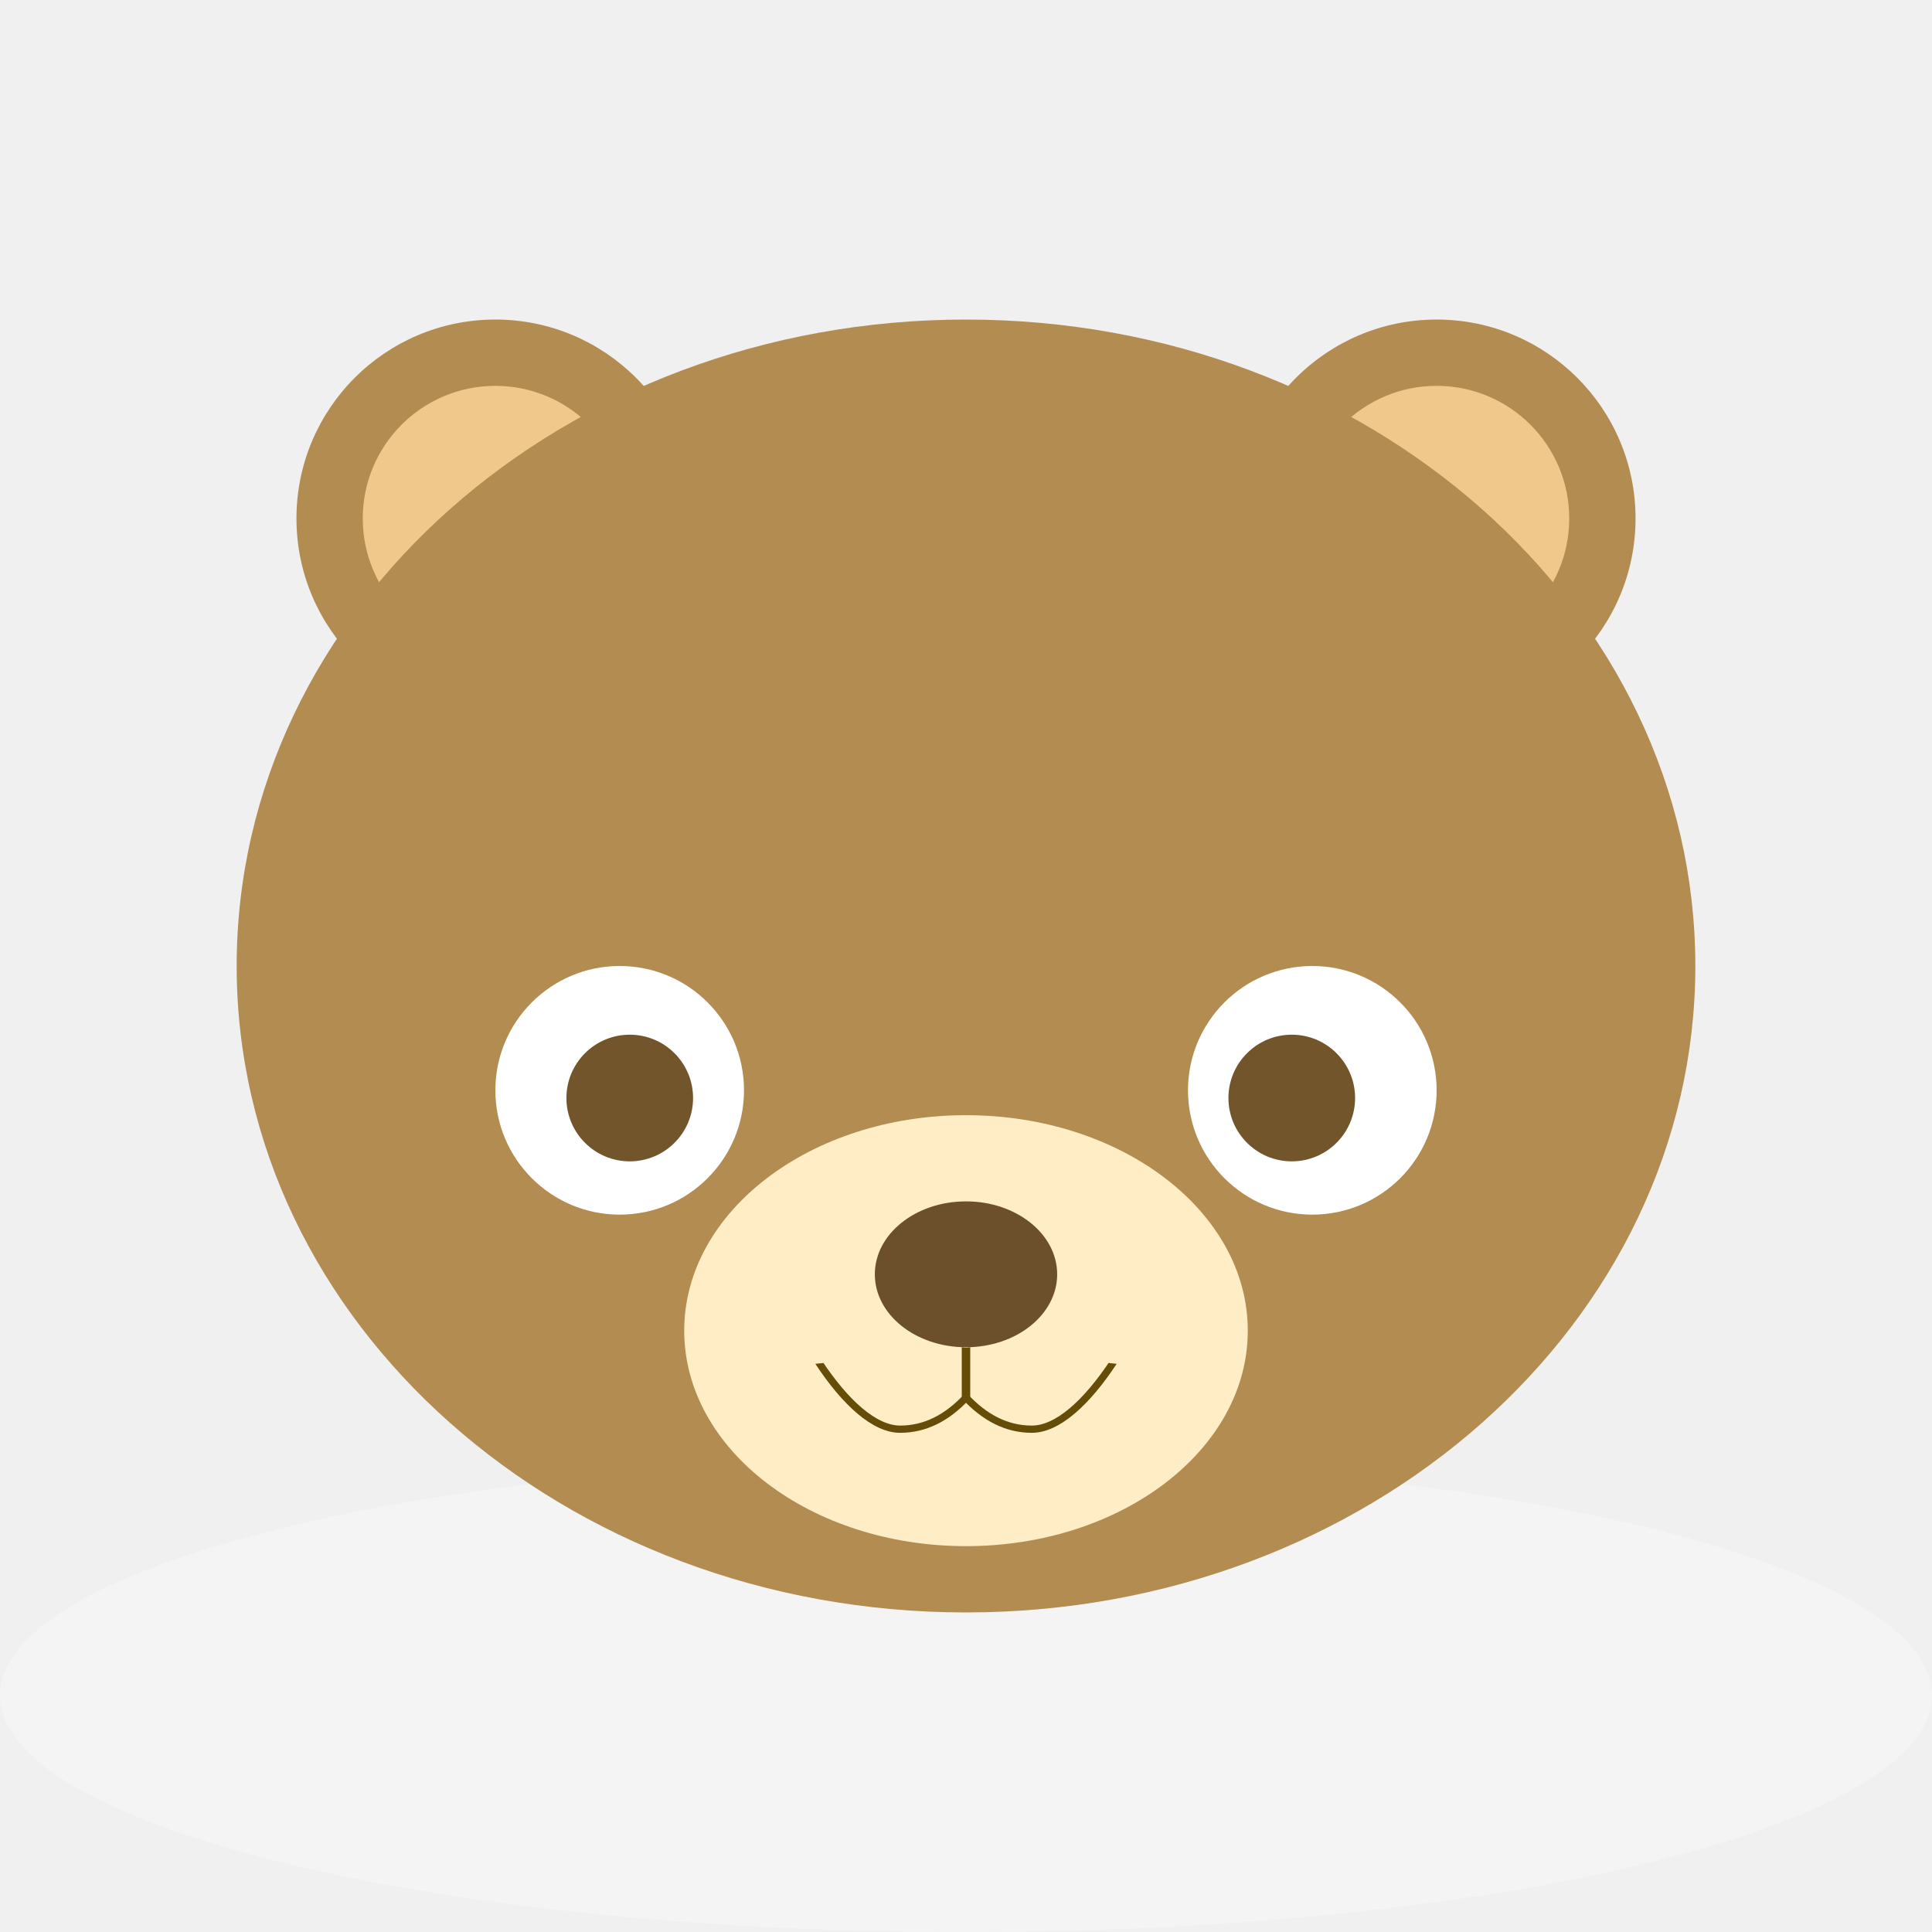
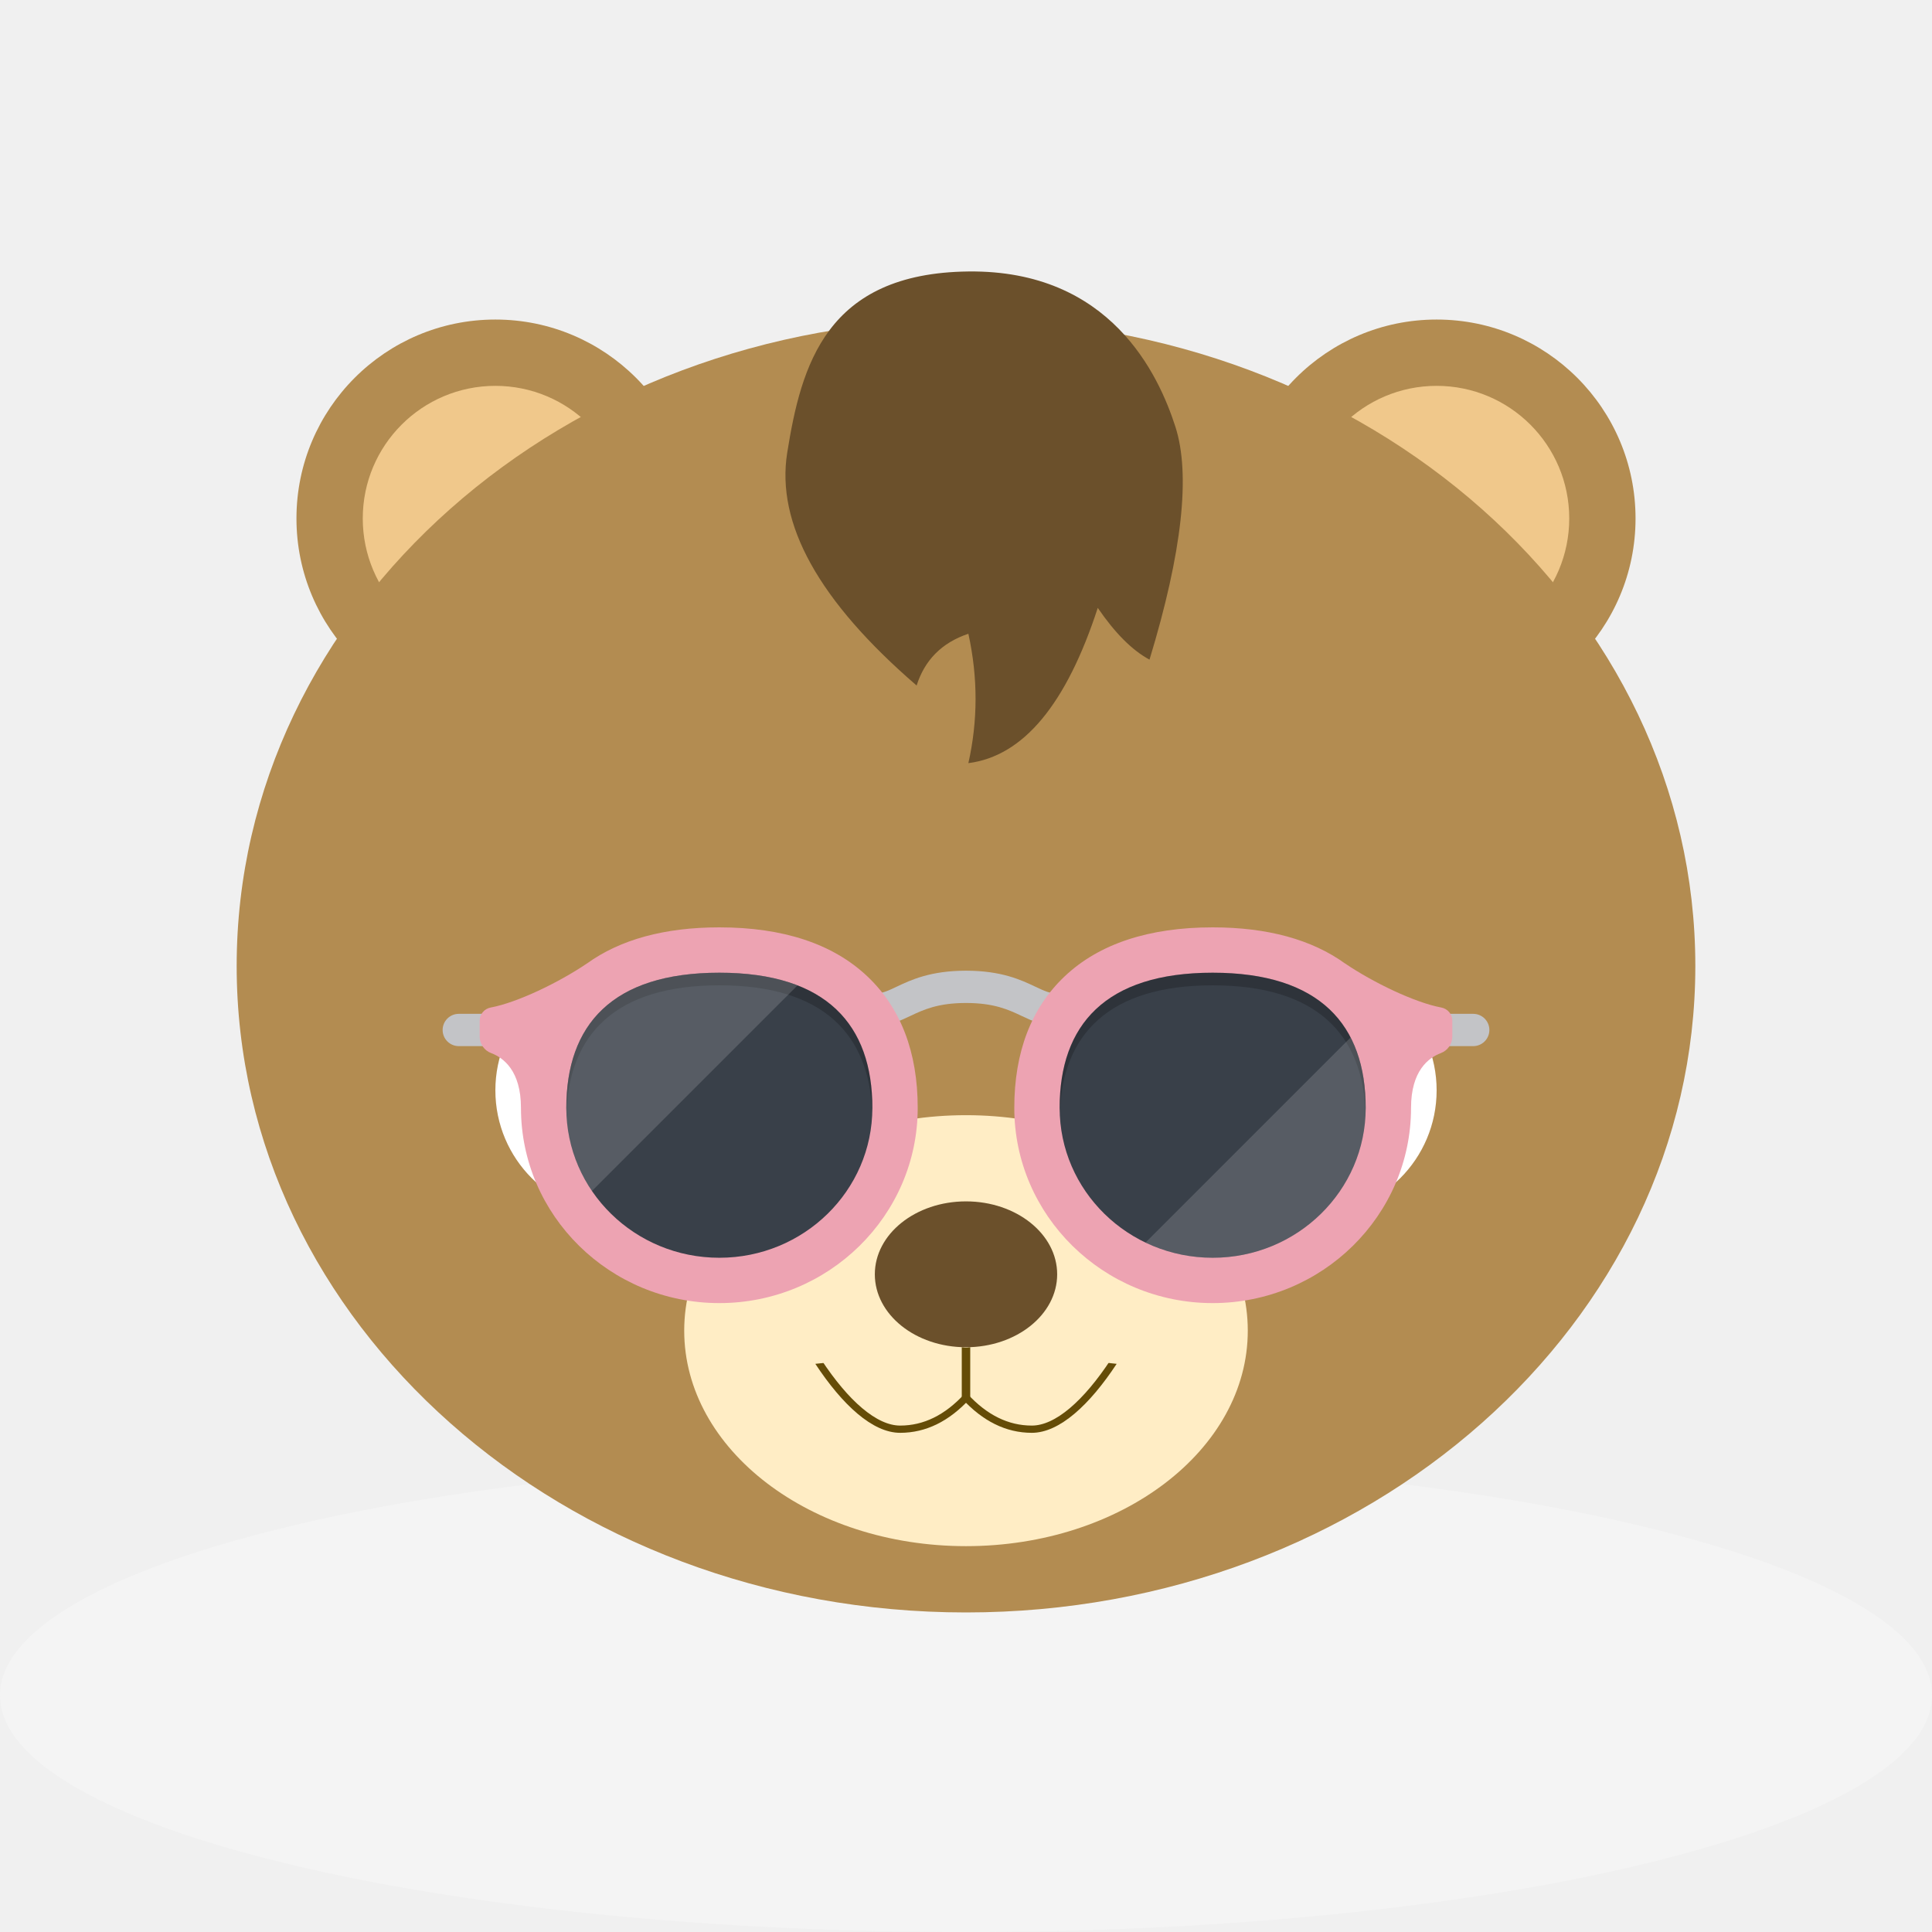
<svg xmlns="http://www.w3.org/2000/svg" style="isolation:isolate" viewBox="0 0 200 200" width="200pt" height="200pt">
-   <defs>
-     <clipPath id="_clipPath_vNoLXxCXsxvzVe3cwaPHqtNoa2rVfO8G">
-       <rect width="200" height="200" />
-     </clipPath>
-   </defs>
-   <g clip-path="url(#_clipPath_vNoLXxCXsxvzVe3cwaPHqtNoa2rVfO8G)">
-     <g id="backgrounds">
-       <ellipse vector-effect="non-scaling-stroke" cx="100" cy="175.5" rx="100" ry="24.5" id="present" fill="rgb(244,244,244)" />
+   <g id="backgrounds">
+     <ellipse vector-effect="non-scaling-stroke" cx="100" cy="175.5" rx="100" ry="24.5" id="present" fill="rgb(244,244,244)" />
+   </g>
+   <g id="bear">
+     <g id="ears">
+       <circle vector-effect="non-scaling-stroke" cx="51.28" cy="53.67" r="20.591" id="outerL" fill="rgb(179,140,81)" />
+       <circle vector-effect="non-scaling-stroke" cx="148.72" cy="53.67" r="20.591" id="outerR" fill="rgb(179,140,81)" />
+       <circle vector-effect="non-scaling-stroke" cx="51.28" cy="53.67" r="13.727" id="innerL" fill="rgb(240,200,139)" />
+       <circle vector-effect="non-scaling-stroke" cx="148.72" cy="53.67" r="13.727" id="innerR" fill="rgb(240,200,139)" />
    </g>
-     <g id="bear">
-       <g id="ears">
-         <circle vector-effect="non-scaling-stroke" cx="51.28" cy="53.67" r="20.591" id="outerL" fill="rgb(179,140,81)" />
-         <circle vector-effect="non-scaling-stroke" cx="148.72" cy="53.67" r="20.591" id="outerR" fill="rgb(179,140,81)" />
-         <circle vector-effect="non-scaling-stroke" cx="51.28" cy="53.67" r="13.727" id="innerL" fill="rgb(240,200,139)" />
-         <circle vector-effect="non-scaling-stroke" cx="148.72" cy="53.67" r="13.727" id="innerR" fill="rgb(240,200,139)" />
-       </g>
-       <g id="body">
-         <ellipse vector-effect="non-scaling-stroke" cx="100" cy="100" rx="75.5" ry="66.92" id="outer" fill="rgb(179,140,81)" />
-       </g>
-       <ellipse vector-effect="non-scaling-stroke" cx="100" cy="137.75" rx="29.17" ry="22.307" id="Ellips" fill="rgb(255,237,197)" />
-       <ellipse vector-effect="non-scaling-stroke" cx="100" cy="131.916" rx="9.438" ry="7.55" id="Ellips" fill="rgb(107,80,43)" />
-       <g id="eyes">
-         <circle vector-effect="non-scaling-stroke" cx="64.15" cy="112.869" r="12.869" id="Ellips" fill="rgb(255,255,255)" />
-         <circle vector-effect="non-scaling-stroke" cx="65.191" cy="113.667" r="6.556" id="Ellips" fill="rgb(115,85,44)" />
-         <circle vector-effect="non-scaling-stroke" cx="135.85" cy="112.869" r="12.869" id="Ellips" fill="rgb(255,255,255)" />
-         <circle vector-effect="non-scaling-stroke" cx="133.723" cy="113.667" r="6.556" id="Ellips" fill="rgb(115,85,44)" />
-       </g>
-       <g id="mouth">
-         <mask id="_mask_oO8KRJWuodCI6IN3VTAQ99WJxZblk81T">
-           <path d=" M 100.438 139.466 L 100.438 144.758 Q 97.179 148.325 93.182 148.325 C 90.325 148.325 87.202 145.433 84.403 141.184" id="Tracé" fill="white" stroke="none" />
-         </mask>
-         <path d=" M 100.438 139.466 L 100.438 144.758 Q 97.179 148.325 93.182 148.325 C 90.325 148.325 87.202 145.433 84.403 141.184" id="Tracé" fill="none" />
-         <path d=" M 100.438 139.466 L 100.438 144.758 Q 97.179 148.325 93.182 148.325 C 90.325 148.325 87.202 145.433 84.403 141.184" id="Tracé" fill="none" mask="url(#_mask_oO8KRJWuodCI6IN3VTAQ99WJxZblk81T)" vector-effect="non-scaling-stroke" stroke-width="2" stroke="rgb(101,76,7)" stroke-linejoin="miter" stroke-linecap="square" stroke-miterlimit="3" />
-         <mask id="_mask_1px3Exsi0wpOk0N097SgWUu5afsrbj2q">
-           <path d=" M 99.562 139.466 L 99.562 144.758 Q 102.821 148.325 106.818 148.325 C 109.675 148.325 112.798 145.433 115.597 141.184" id="Tracé" fill="white" stroke="none" />
-         </mask>
-         <path d=" M 99.562 139.466 L 99.562 144.758 Q 102.821 148.325 106.818 148.325 C 109.675 148.325 112.798 145.433 115.597 141.184" id="Tracé" fill="none" />
-         <path d=" M 99.562 139.466 L 99.562 144.758 Q 102.821 148.325 106.818 148.325 C 109.675 148.325 112.798 145.433 115.597 141.184" id="Tracé" fill="none" mask="url(#_mask_1px3Exsi0wpOk0N097SgWUu5afsrbj2q)" vector-effect="non-scaling-stroke" stroke-width="2" stroke="rgb(101,76,7)" stroke-linejoin="miter" stroke-linecap="square" stroke-miterlimit="3" />
+     <g id="body">
+       <ellipse vector-effect="non-scaling-stroke" cx="100" cy="100" rx="75.5" ry="66.92" id="outer" fill="rgb(179,140,81)" />
+     </g>
+     <ellipse vector-effect="non-scaling-stroke" cx="100" cy="137.75" rx="29.17" ry="22.307" id="Ellips" fill="rgb(255,237,197)" />
+     <ellipse vector-effect="non-scaling-stroke" cx="100" cy="131.916" rx="9.438" ry="7.55" id="Ellips" fill="rgb(107,80,43)" />
+     <g id="eyes">
+       <circle vector-effect="non-scaling-stroke" cx="64.15" cy="112.869" r="12.869" id="Ellips" fill="rgb(255,255,255)" />
+       <circle vector-effect="non-scaling-stroke" cx="65.191" cy="113.667" r="6.556" id="Ellips" fill="rgb(115,85,44)" />
+       <circle vector-effect="non-scaling-stroke" cx="135.85" cy="112.869" r="12.869" id="Ellips" fill="rgb(255,255,255)" />
+       <circle vector-effect="non-scaling-stroke" cx="133.723" cy="113.667" r="6.556" id="Ellips" fill="rgb(115,85,44)" />
+     </g>
+     <g id="mouth">
+       <mask id="_mask_MUnlJAjn0FSPL7P8TVLosNfytxZgO8r5">
+         <path d=" M 100.438 139.466 L 100.438 144.758 Q 97.179 148.325 93.182 148.325 C 90.325 148.325 87.202 145.433 84.403 141.184" id="Tracé" fill="white" stroke="none" />
+       </mask>
+       <path d=" M 100.438 139.466 L 100.438 144.758 Q 97.179 148.325 93.182 148.325 C 90.325 148.325 87.202 145.433 84.403 141.184" id="Tracé" fill="none" />
+       <path d=" M 100.438 139.466 L 100.438 144.758 Q 97.179 148.325 93.182 148.325 C 90.325 148.325 87.202 145.433 84.403 141.184" id="Tracé" fill="none" mask="url(#_mask_MUnlJAjn0FSPL7P8TVLosNfytxZgO8r5)" vector-effect="non-scaling-stroke" stroke-width="2" stroke="rgb(101,76,7)" stroke-linejoin="miter" stroke-linecap="square" stroke-miterlimit="3" />
+       <mask id="_mask_GJkQHuw4w1CgjC6TO9zq6TlYgWIYDm7u">
+         <path d=" M 99.562 139.466 L 99.562 144.758 Q 102.821 148.325 106.818 148.325 C 109.675 148.325 112.798 145.433 115.597 141.184" id="Tracé" fill="white" stroke="none" />
+       </mask>
+       <path d=" M 99.562 139.466 L 99.562 144.758 Q 102.821 148.325 106.818 148.325 C 109.675 148.325 112.798 145.433 115.597 141.184" id="Tracé" fill="none" />
+       <path d=" M 99.562 139.466 L 99.562 144.758 Q 102.821 148.325 106.818 148.325 C 109.675 148.325 112.798 145.433 115.597 141.184" id="Tracé" fill="none" mask="url(#_mask_GJkQHuw4w1CgjC6TO9zq6TlYgWIYDm7u)" vector-effect="non-scaling-stroke" stroke-width="2" stroke="rgb(101,76,7)" stroke-linejoin="miter" stroke-linecap="square" stroke-miterlimit="3" />
+     </g>
+     <g id="attributes">
+       <g id="subglasses">
+         <g id="Groep">
+           <path d=" M 50.622 108.295 L 47.493 108.295 C 46.57 108.295 45.821 107.547 45.821 106.624 C 45.821 105.701 46.57 104.952 47.493 104.952 L 50.623 104.952 C 51.546 104.952 52.294 105.701 52.294 106.624 C 52.294 107.547 51.545 108.295 50.622 108.295 Z " id="Tracé" fill="rgb(195,196,199)" />
+           <path d=" M 152.507 108.295 L 149.377 108.295 C 148.454 108.295 147.706 107.547 147.706 106.624 C 147.706 105.701 148.454 104.952 149.377 104.952 L 152.507 104.952 C 153.431 104.952 154.179 105.701 154.179 106.624 C 154.179 107.547 153.43 108.295 152.507 108.295 Z " id="Tracé" fill="rgb(195,196,199)" />
+         </g>
+         <path d=" M 109.309 106.175 C 107.887 106.175 106.807 105.664 105.763 105.17 C 104.434 104.541 102.927 103.828 100 103.828 C 97.074 103.828 95.567 104.541 94.238 105.17 C 93.194 105.664 92.114 106.175 90.692 106.175 L 90.692 102.832 C 91.334 102.832 91.859 102.598 92.808 102.149 C 94.292 101.447 96.323 100.486 100.001 100.486 C 103.678 100.486 105.71 101.447 107.193 102.149 C 108.142 102.598 108.668 102.832 109.309 102.832 L 109.309 106.175 L 109.309 106.175 Z " id="Tracé" fill="rgb(195,196,199)" />
+         <path d=" M 89.781 101.066 C 86.223 97.704 81.07 96 74.466 96 C 68.788 96 64.187 97.263 60.745 99.752 C 60.744 99.752 60.742 99.751 60.742 99.751 C 57.844 101.711 53.552 103.784 50.8 104.298 C 50.138 104.422 49.656 104.992 49.656 105.665 L 49.656 107.297 C 49.656 108.064 50.131 108.749 50.849 109.019 C 52.114 109.494 53.93 110.846 53.93 114.688 C 53.93 125.831 63.143 134.896 74.466 134.896 C 85.789 134.896 95.001 125.831 95.001 114.688 C 95.001 108.921 93.245 104.338 89.781 101.066 Z " id="Tracé" fill="rgb(237,163,178)" />
+         <path d=" M 90.307 114.688 C 90.307 106.12 85.59 100.694 74.466 100.694 C 63.341 100.694 58.624 106.12 58.624 114.688 C 58.624 123.257 65.717 130.203 74.466 130.203 C 83.215 130.203 90.307 123.257 90.307 114.688 Z " id="Tracé" fill="rgb(57,64,73)" />
+         <g opacity="0.2">
+           <path d=" M 74.465 100.694 C 63.341 100.694 58.624 106.12 58.624 114.688 C 58.624 114.865 58.632 115.04 58.637 115.216 C 58.92 107.1 63.682 102.001 74.465 102.001 C 85.248 102.001 90.011 107.1 90.293 115.216 C 90.299 115.04 90.307 114.865 90.307 114.688 C 90.307 106.12 85.59 100.694 74.465 100.694 Z " id="Tracé" fill="rgb(0,0,0)" />
+         </g>
+         <path d=" M 110.219 101.066 C 113.777 97.704 118.93 96 125.534 96 C 131.212 96 135.813 97.263 139.255 99.752 C 139.256 99.752 139.258 99.751 139.258 99.751 C 142.156 101.711 146.448 103.784 149.2 104.298 C 149.862 104.422 150.344 104.992 150.344 105.665 L 150.344 107.297 C 150.344 108.064 149.869 108.749 149.151 109.019 C 147.886 109.494 146.07 110.846 146.07 114.688 C 146.07 125.831 136.857 134.896 125.534 134.896 C 114.211 134.896 104.999 125.831 104.999 114.688 C 104.999 108.921 106.755 104.338 110.219 101.066 Z " id="Tracé" fill="rgb(237,163,178)" />
+         <path d=" M 109.693 114.688 C 109.693 106.12 114.41 100.694 125.534 100.694 C 136.659 100.694 141.376 106.12 141.376 114.688 C 141.376 123.257 134.283 130.203 125.534 130.203 C 116.785 130.203 109.693 123.257 109.693 114.688 Z " id="Tracé" fill="rgb(57,64,73)" />
+         <g opacity="0.2">
+           <path d=" M 125.535 100.694 C 136.659 100.694 141.376 106.12 141.376 114.688 C 141.376 114.865 141.368 115.04 141.363 115.216 C 141.08 107.1 136.318 102.001 125.535 102.001 C 114.752 102.001 109.989 107.1 109.707 115.216 C 109.701 115.04 109.693 114.865 109.693 114.688 C 109.693 106.12 114.41 100.694 125.535 100.694 Z " id="Tracé" fill="rgb(0,0,0)" />
+         </g>
+         <g id="Groep">
+           <g opacity="0.15">
+             <path d=" M 74.465 100.694 C 63.341 100.694 58.624 106.12 58.624 114.688 C 58.624 117.87 59.603 120.826 61.28 123.288 L 82.56 102.008 C 80.372 101.152 77.69 100.694 74.465 100.694 Z " id="Tracé" fill="rgb(255,255,255)" />
+           </g>
+           <g opacity="0.15">
+             <path d=" M 139.813 107.398 L 118.581 128.63 C 120.68 129.636 123.039 130.203 125.534 130.203 C 134.284 130.203 141.376 123.257 141.376 114.688 C 141.376 111.897 140.872 109.443 139.813 107.398 Z " id="Tracé" fill="rgb(255,255,255)" />
+           </g>
+         </g>
      </g>
    </g>
+     <g id="hair">
+       <path d=" M 100.246 79 C 101.225 74.632 101.252 70.194 100.246 65.606 C 97.479 66.535 95.72 68.348 94.888 70.964 C 84.753 62.221 80.315 54.211 81.494 46.854 C 82.939 37.838 85.512 28.27 100.246 28.103 C 114.979 27.935 119.946 38.808 121.676 44.175 C 123.257 49.08 122.391 57.143 118.997 68.285 C 117.199 67.315 115.44 65.556 113.64 62.927 C 110.396 72.885 105.958 78.27 100.246 79 Z " id="outer" fill="rgb(107,80,43)" />
+     </g>
  </g>
+   <g id="imports" />
</svg>
